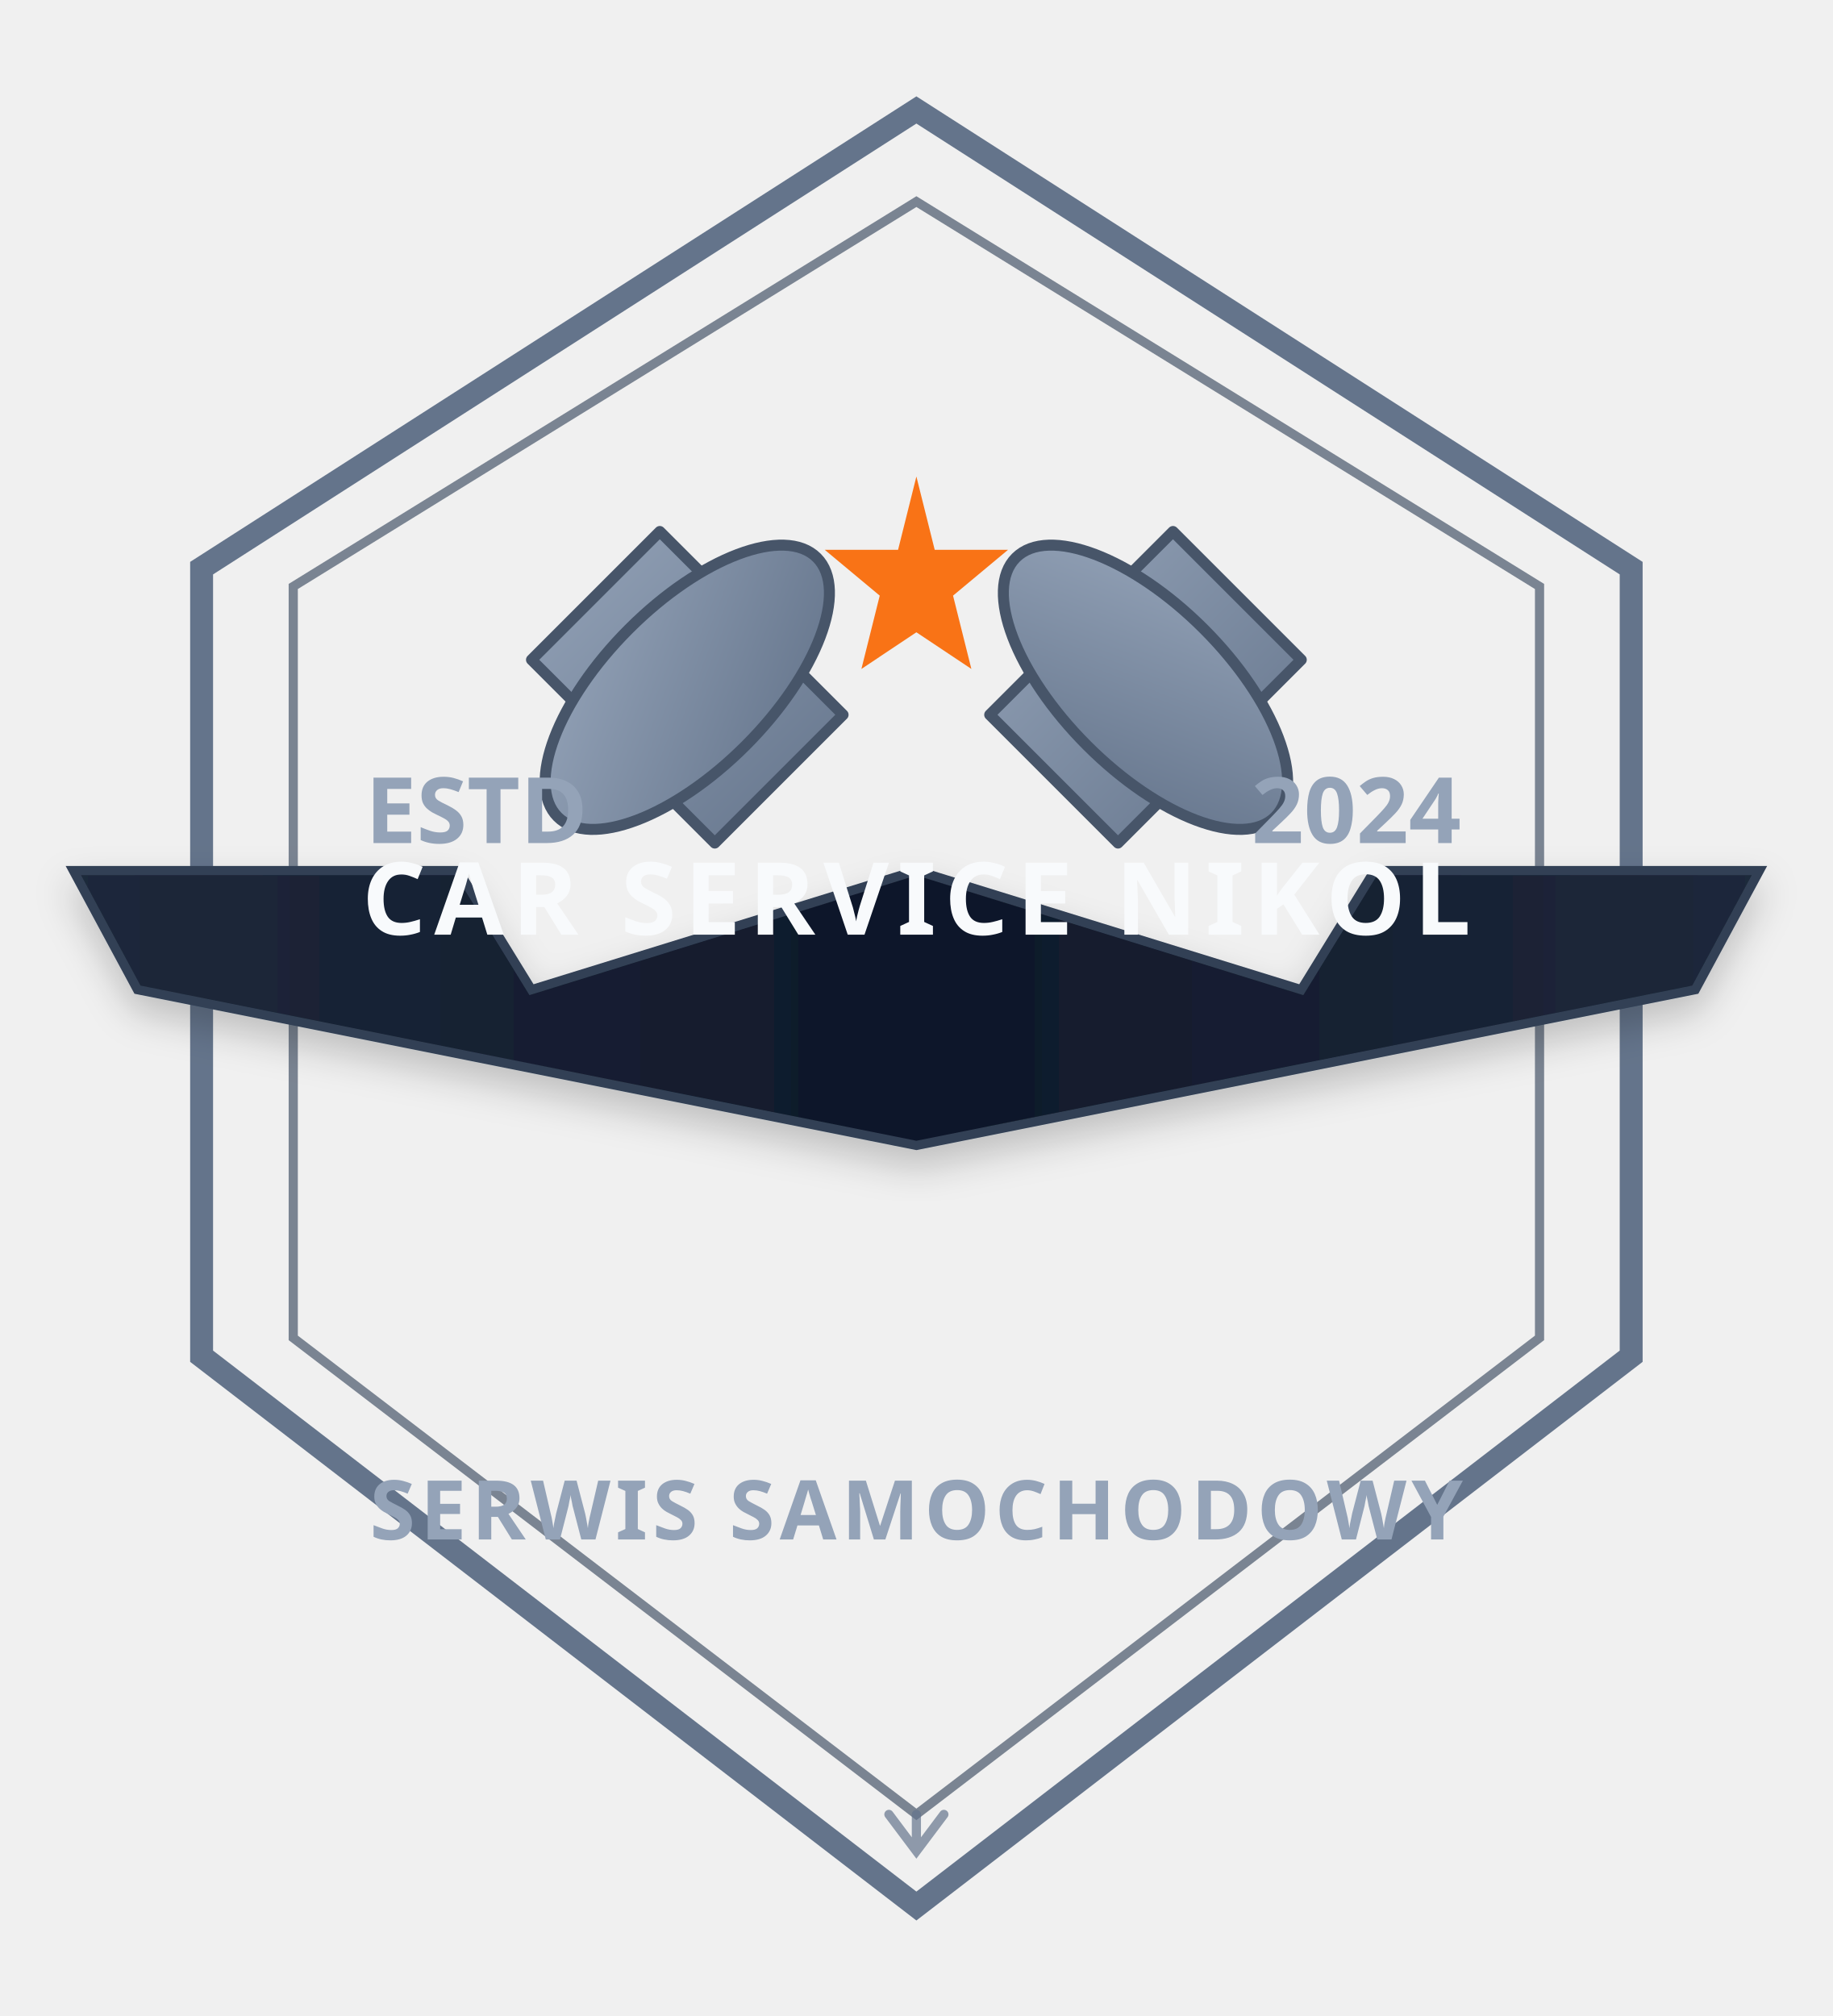
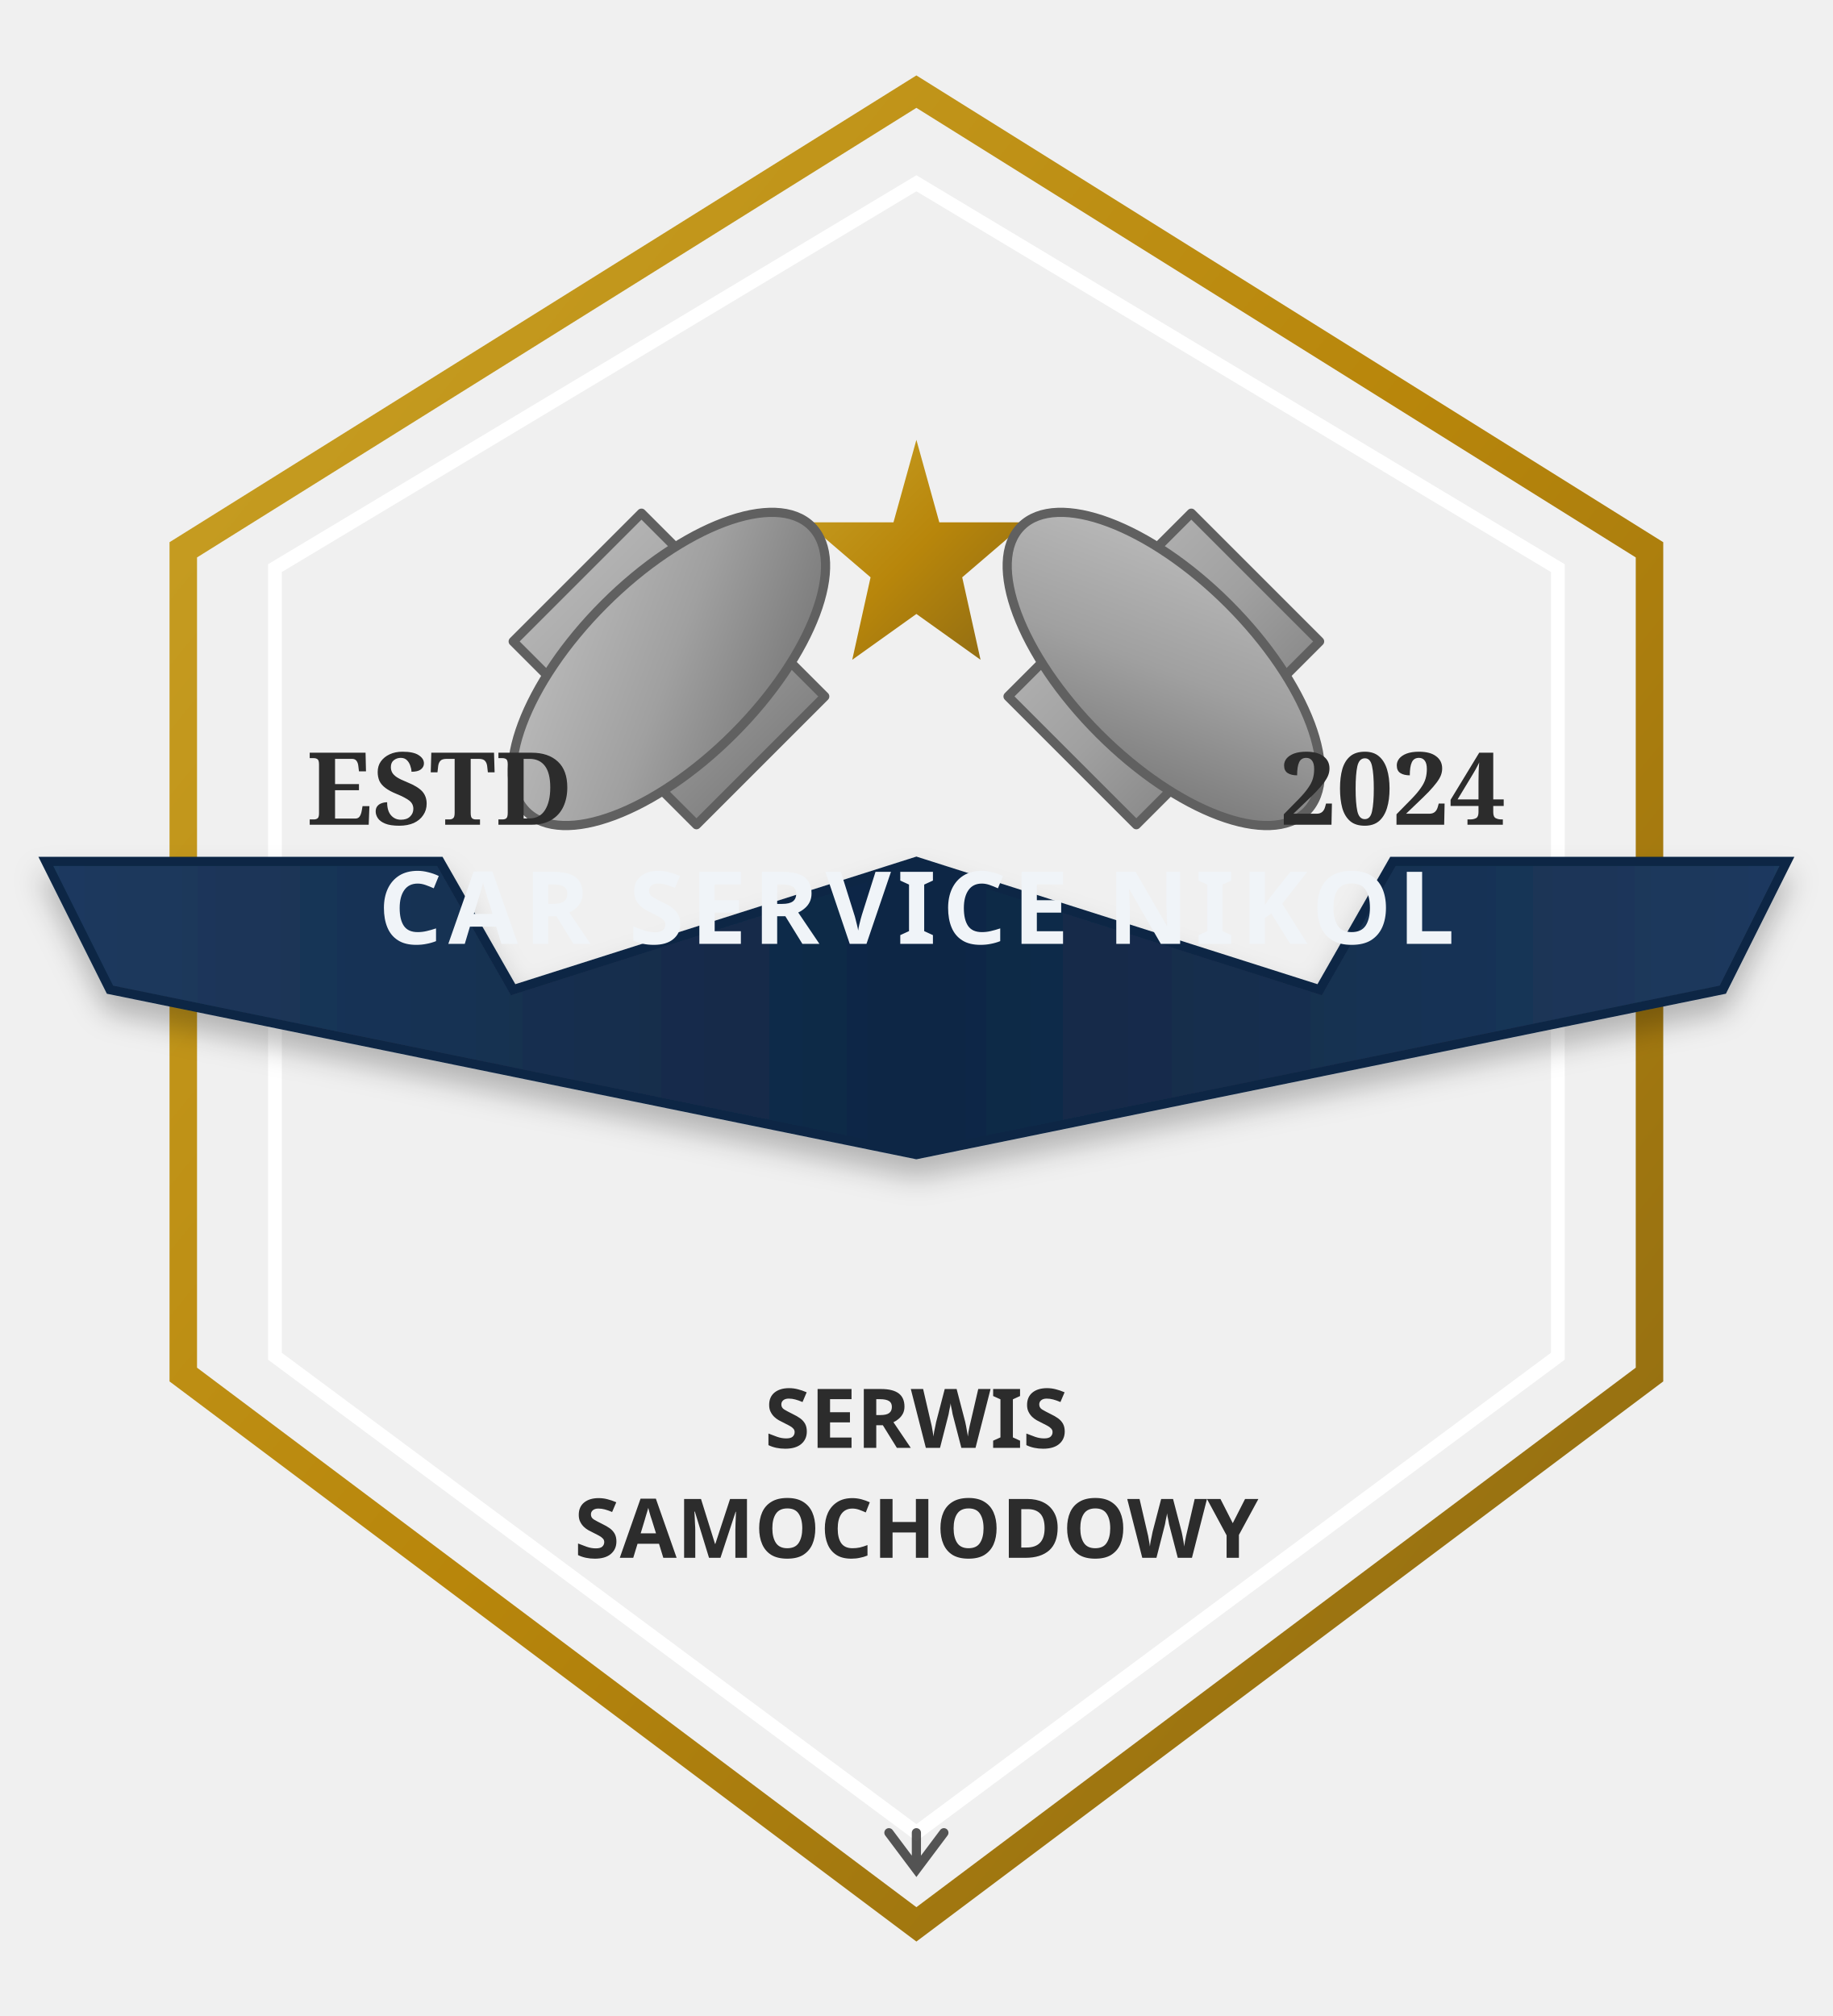
<svg xmlns="http://www.w3.org/2000/svg" viewBox="0 0 200 220" fill="none" role="img" aria-label="Car Service Nikol">
  <defs>
+     <linearGradient id="bronze" x1="0%" y1="0%" x2="100%" y2="100%">
+       <stop offset="0%" stop-color="#c9a227" />
+       <stop offset="50%" stop-color="#b8860b" />
+       <stop offset="100%" stop-color="#8b6914" />
+     </linearGradient>
    <linearGradient id="ribbon" x1="0%" y1="0%" x2="100%" y2="0%">
-       <stop offset="0%" stop-color="#1e293b" />
-       <stop offset="50%" stop-color="#0f172a" />
-       <stop offset="100%" stop-color="#1e293b" />
+       <stop offset="0%" stop-color="#1e3a5f" />
+       <stop offset="50%" stop-color="#0f2744" />
+       <stop offset="100%" stop-color="#1e3a5f" />
    </linearGradient>
    <linearGradient id="piston" x1="0%" y1="0%" x2="100%" y2="100%">
-       <stop offset="0%" stop-color="#94a3b8" />
-       <stop offset="100%" stop-color="#64748b" />
+       <stop offset="0%" stop-color="#c0c0c0" />
+       <stop offset="50%" stop-color="#a0a0a0" />
+       <stop offset="100%" stop-color="#707070" />
    </linearGradient>
    <filter id="shadow" x="-20%" y="-20%" width="140%" height="140%">
-       <feDropShadow dx="0" dy="2" stdDeviation="2" flood-opacity="0.2" />
+       <feDropShadow dx="0" dy="2" stdDeviation="1.5" flood-opacity="0.25" />
    </filter>
  </defs>
-   <path d="M100 12 L178 62 L178 148 L100 208 L22 148 L22 62 Z" stroke="#64748b" stroke-width="2.5" fill="none" />
-   <path d="M100 22 L168 64 L168 146 L100 198 L32 146 L32 64 Z" stroke="#475569" stroke-width="1" fill="none" opacity="0.7" />
-   <path d="M8 95 L50 95 L58 108 L100 95 L142 108 L150 95 L192 95 L185 108 L100 125 L15 108 Z" fill="url(#ribbon)" stroke="#334155" stroke-width="1" filter="url(#shadow)" />
-   <path d="M100 52 L102 60 L110 60 L104 65 L106 73 L100 69 L94 73 L96 65 L90 60 L98 60 Z" fill="#f97316" />
-   <g fill="url(#piston)" stroke="#475569" stroke-width="1.2" stroke-linejoin="round">
-     <path d="M58 72 L78 92 L92 78 L72 58 Z" />
-     <ellipse cx="75" cy="75" rx="20" ry="9" transform="rotate(-45 75 75)" />
-     <path d="M142 72 L122 92 L108 78 L128 58 Z" />
-     <ellipse cx="125" cy="75" rx="20" ry="9" transform="rotate(45 125 75)" />
+   <path d="M100 10 L180 60 L180 150 L100 210 L20 150 L20 60 Z" stroke="url(#bronze)" stroke-width="3" fill="none" />
+   <path d="M100 20 L170 62 L170 148 L100 200 L30 148 L30 62 Z" stroke="#ffffff" stroke-width="1.5" fill="none" />
+   <path d="M5 94 L48 94 L56 108 L100 94 L144 108 L152 94 L195 94 L188 108 L100 126 L12 108 Z" fill="url(#ribbon)" stroke="#0f2744" stroke-width="1" filter="url(#shadow)" />
+   <path d="M100 48 L102.5 57 L112 57 L105 63 L107 72 L100 67 L93 72 L95 63 L88 57 L97.5 57 Z" fill="url(#bronze)" />
+   <g fill="url(#piston)" stroke="#606060" stroke-width="1" stroke-linejoin="round">
+     <path d="M56 70 L76 90 L90 76 L70 56 Z" />
+     <ellipse cx="73" cy="73" rx="22" ry="10" transform="rotate(-45 73 73)" />
+     <path d="M144 70 L124 90 L110 76 L130 56 Z" />
+     <ellipse cx="127" cy="73" rx="22" ry="10" transform="rotate(45 127 73)" />
  </g>
-   <text x="52" y="92" font-family="system-ui, sans-serif" font-size="10" font-weight="600" fill="#94a3b8" text-anchor="middle">ESTD</text>
-   <text x="148" y="92" font-family="system-ui, sans-serif" font-size="10" font-weight="600" fill="#94a3b8" text-anchor="middle">2024</text>
-   <text x="100" y="102" font-family="system-ui, sans-serif" font-size="11" font-weight="700" fill="#f8fafc" text-anchor="middle" letter-spacing="0.08em">CAR SERVICE NIKOL</text>
-   <text x="100" y="168" font-family="system-ui, sans-serif" font-size="9" font-weight="600" fill="#94a3b8" text-anchor="middle" letter-spacing="0.06em">SERWIS SAMOCHODOWY</text>
-   <path d="M97 198 L100 202 L103 198 M100 198 L100 202" stroke="#64748b" stroke-width="1" stroke-linecap="round" opacity="0.7" />
+   <text x="48" y="90" font-family="Georgia, serif" font-size="11" font-weight="600" fill="#2c2c2c" text-anchor="middle">ESTD</text>
+   <text x="152" y="90" font-family="Georgia, serif" font-size="11" font-weight="600" fill="#2c2c2c" text-anchor="middle">2024</text>
+   <text x="100" y="103" font-family="system-ui, sans-serif" font-size="11" font-weight="700" fill="#f0f4f8" text-anchor="middle" letter-spacing="0.06em">CAR SERVICE NIKOL</text>
+   <text x="100" y="158" font-family="system-ui, sans-serif" font-size="9" font-weight="600" fill="#2c2c2c" text-anchor="middle">SERWIS</text>
+   <text x="100" y="170" font-family="system-ui, sans-serif" font-size="9" font-weight="600" fill="#2c2c2c" text-anchor="middle">SAMOCHODOWY</text>
+   <path d="M97 200 L100 204 L103 200 M100 200 L100 204" stroke="#2c2c2c" stroke-width="1" stroke-linecap="round" opacity="0.8" />
</svg>
